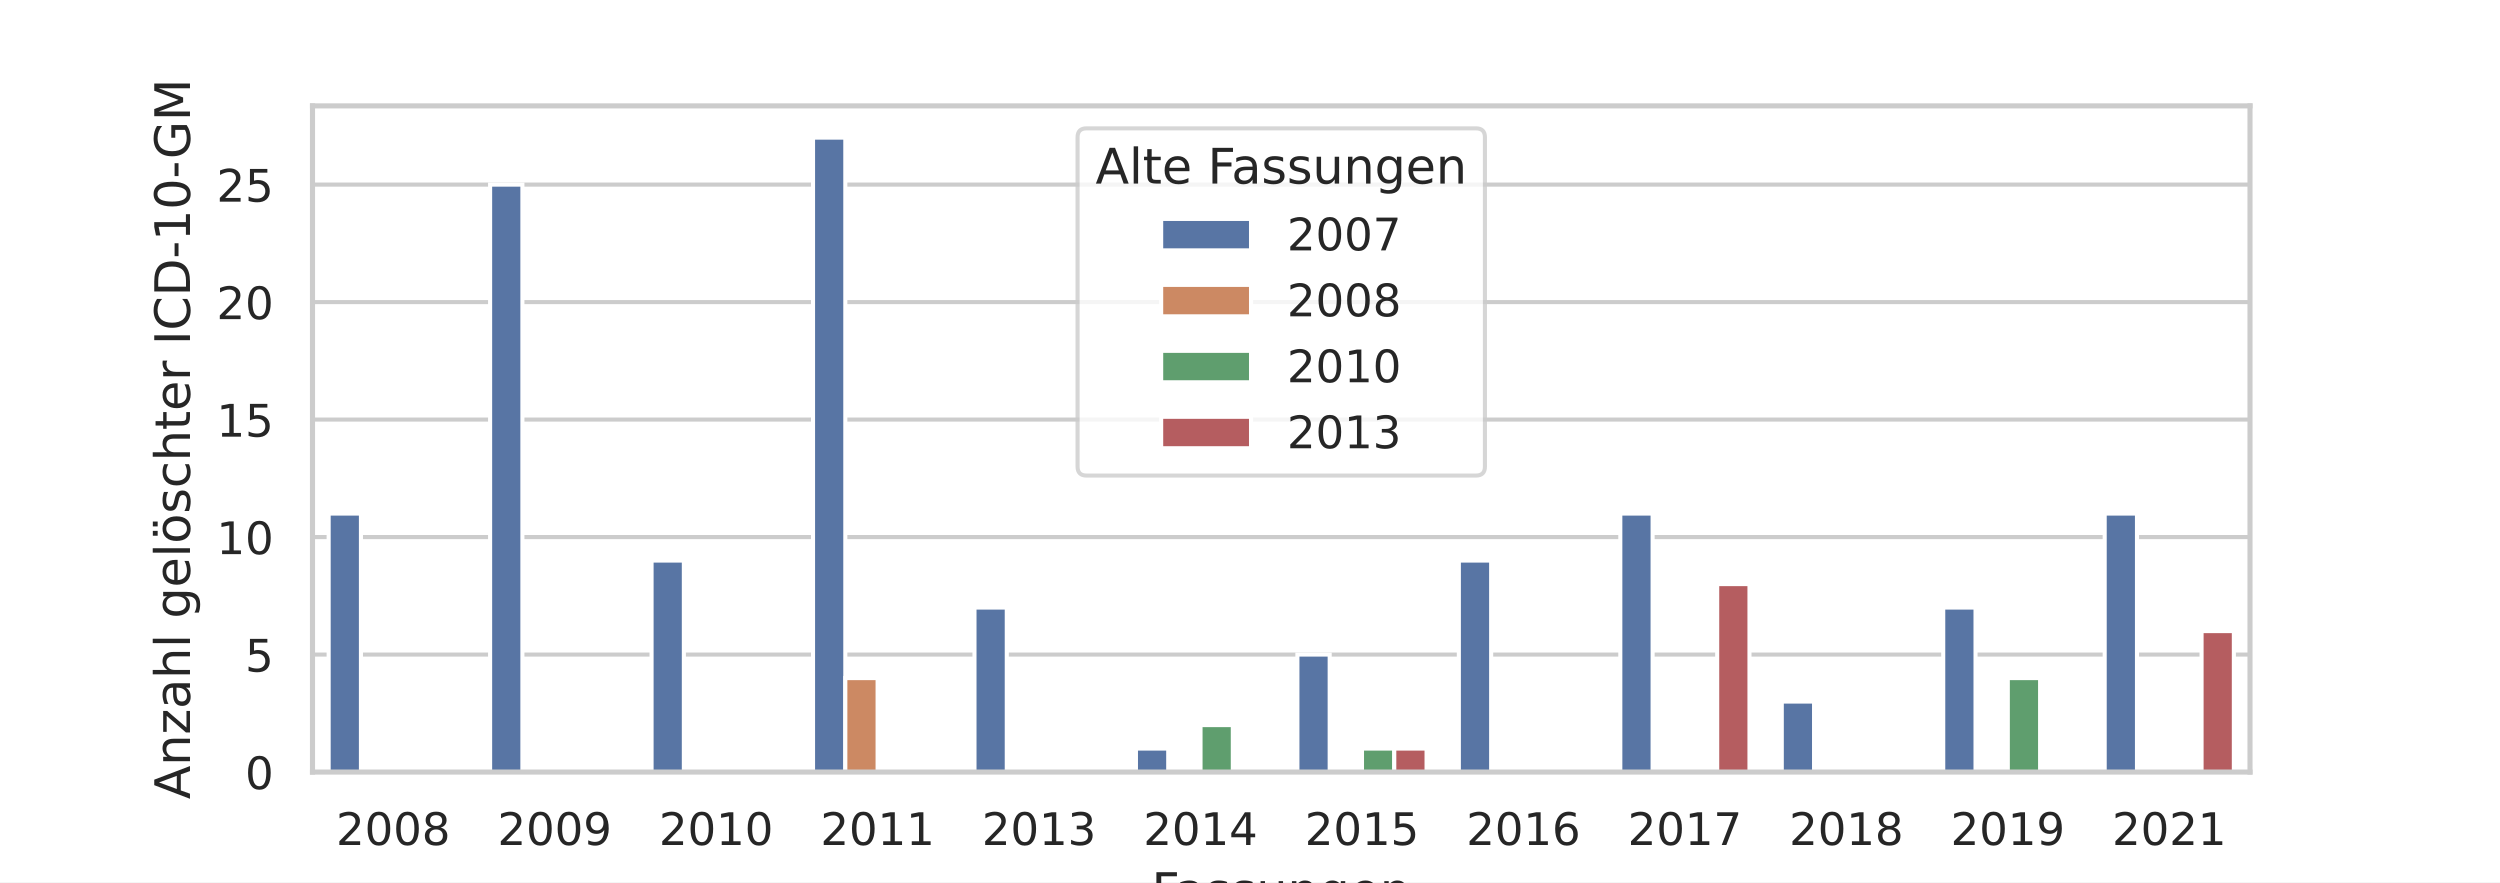
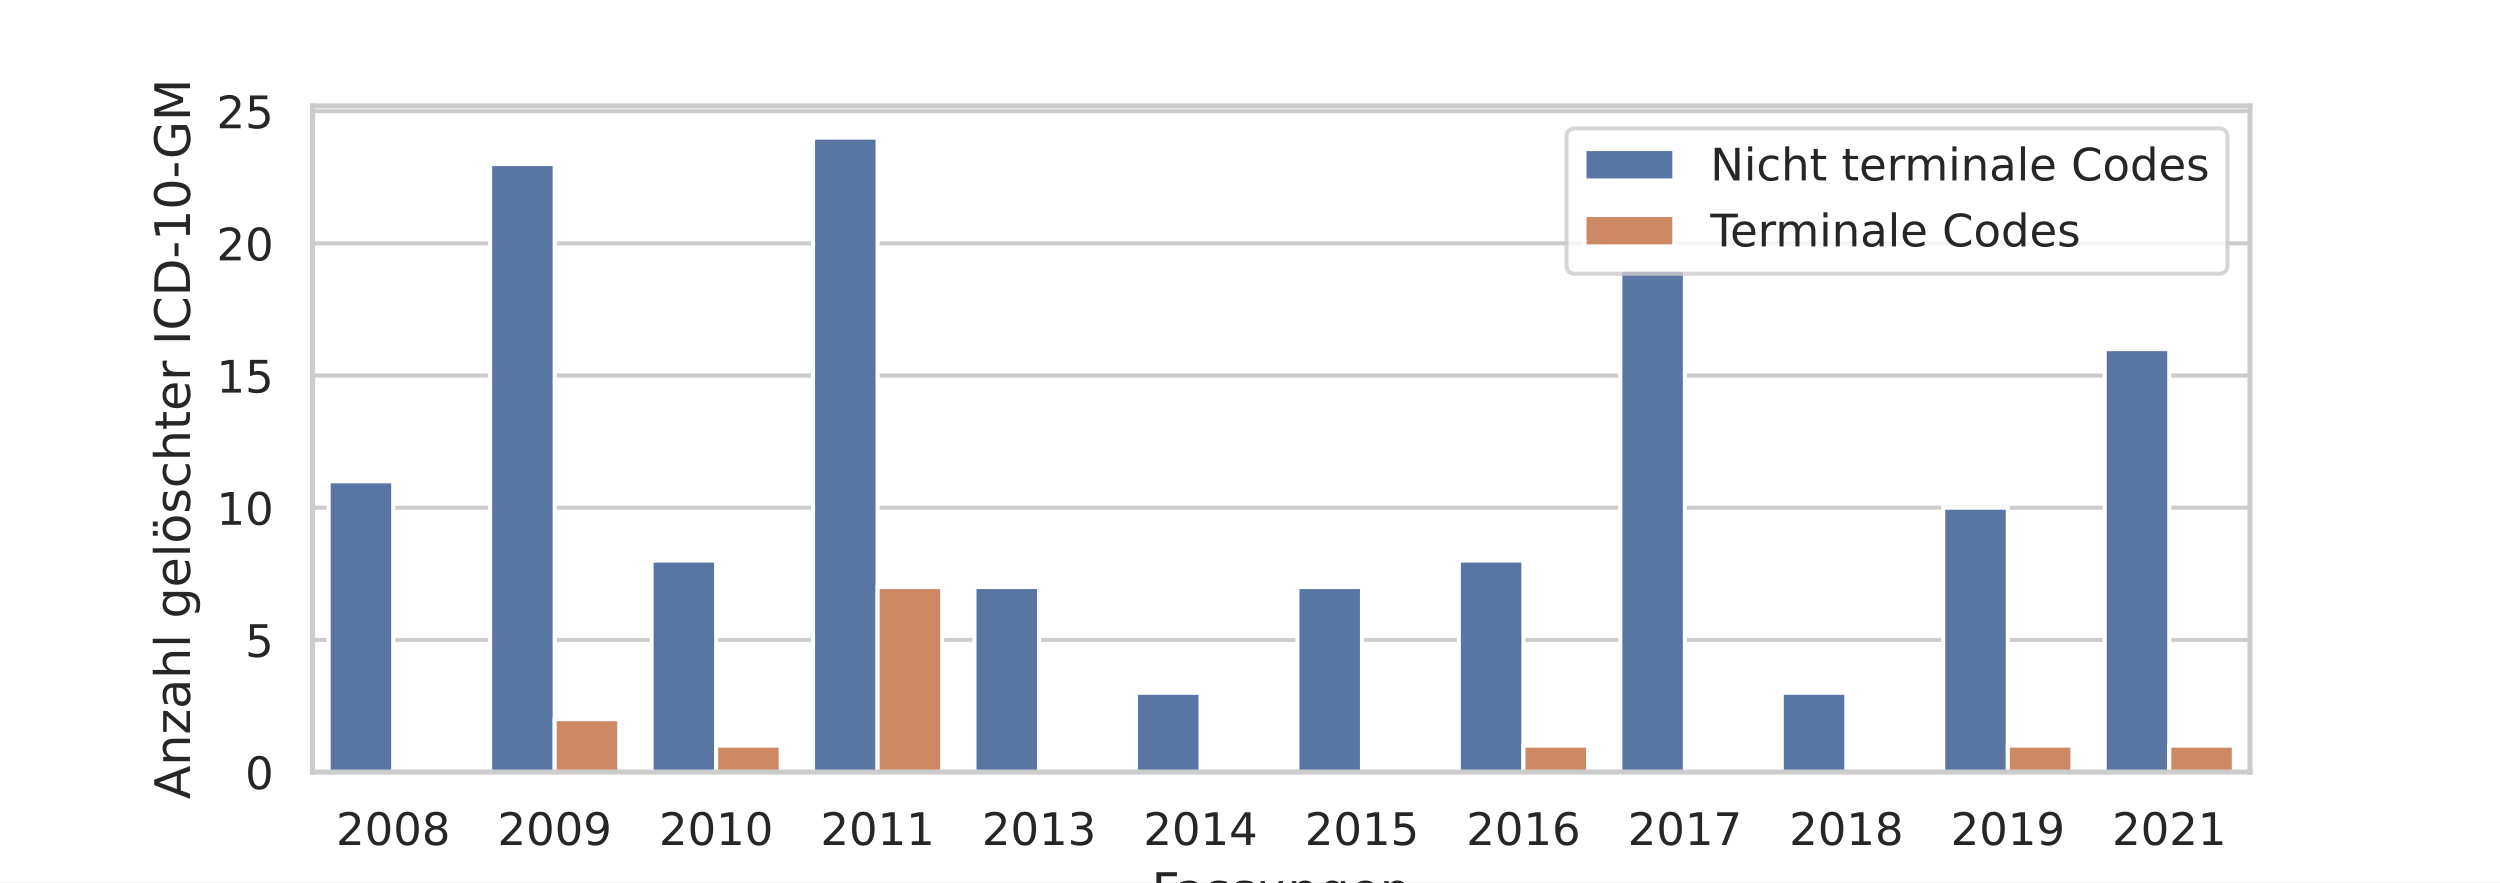
<svg xmlns="http://www.w3.org/2000/svg" xmlns:xlink="http://www.w3.org/1999/xlink" height="216pt" version="1.1" viewBox="0 0 612 216" width="612pt">
  <defs>
    <style type="text/css">*{stroke-linecap:butt;stroke-linejoin:round;}</style>
  </defs>
  <g id="figure_1">
    <g id="patch_1">
      <path d="M 0 216  L 612 216  L 612 0  L 0 0  z " style="fill:#ffffff;" />
    </g>
    <g id="axes_1">
      <g id="patch_2">
        <path d="M 76.5 189  L 550.8 189  L 550.8 25.92  L 76.5 25.92  z " style="fill:#ffffff;" />
      </g>
      <g id="matplotlib.axis_1">
        <g id="xtick_1">
          <g id="text_1">
            <g style="fill:#262626;" transform="translate(82.265 206.8583)scale(0.11 -0.11)">
              <defs>
                <path d="M 1228 531  L 3431 531  L 3431 0  L 469 0  L 469 531  Q 828 903 1448 1529  Q 2069 2156 2228 2338  Q 2531 2678 2651 2914  Q 2772 3150 2772 3378  Q 2772 3750 2511 3984  Q 2250 4219 1831 4219  Q 1534 4219 1204 4116  Q 875 4013 500 3803  L 500 4441  Q 881 4594 1212 4672  Q 1544 4750 1819 4750  Q 2544 4750 2975 4387  Q 3406 4025 3406 3419  Q 3406 3131 3298 2873  Q 3191 2616 2906 2266  Q 2828 2175 2409 1742  Q 1991 1309 1228 531  z " id="DejaVuSans-32" transform="scale(0.015625)" />
                <path d="M 2034 4250  Q 1547 4250 1301 3770  Q 1056 3291 1056 2328  Q 1056 1369 1301 889  Q 1547 409 2034 409  Q 2525 409 2770 889  Q 3016 1369 3016 2328  Q 3016 3291 2770 3770  Q 2525 4250 2034 4250  z M 2034 4750  Q 2819 4750 3233 4129  Q 3647 3509 3647 2328  Q 3647 1150 3233 529  Q 2819 -91 2034 -91  Q 1250 -91 836 529  Q 422 1150 422 2328  Q 422 3509 836 4129  Q 1250 4750 2034 4750  z " id="DejaVuSans-30" transform="scale(0.015625)" />
                <path d="M 2034 2216  Q 1584 2216 1326 1975  Q 1069 1734 1069 1313  Q 1069 891 1326 650  Q 1584 409 2034 409  Q 2484 409 2743 651  Q 3003 894 3003 1313  Q 3003 1734 2745 1975  Q 2488 2216 2034 2216  z M 1403 2484  Q 997 2584 770 2862  Q 544 3141 544 3541  Q 544 4100 942 4425  Q 1341 4750 2034 4750  Q 2731 4750 3128 4425  Q 3525 4100 3525 3541  Q 3525 3141 3298 2862  Q 3072 2584 2669 2484  Q 3125 2378 3379 2068  Q 3634 1759 3634 1313  Q 3634 634 3220 271  Q 2806 -91 2034 -91  Q 1263 -91 848 271  Q 434 634 434 1313  Q 434 1759 690 2068  Q 947 2378 1403 2484  z M 1172 3481  Q 1172 3119 1398 2916  Q 1625 2713 2034 2713  Q 2441 2713 2670 2916  Q 2900 3119 2900 3481  Q 2900 3844 2670 4047  Q 2441 4250 2034 4250  Q 1625 4250 1398 4047  Q 1172 3844 1172 3481  z " id="DejaVuSans-38" transform="scale(0.015625)" />
              </defs>
              <use xlink:href="#DejaVuSans-32" />
              <use x="63.623" xlink:href="#DejaVuSans-30" />
              <use x="127.246" xlink:href="#DejaVuSans-30" />
              <use x="190.869" xlink:href="#DejaVuSans-38" />
            </g>
          </g>
        </g>
        <g id="xtick_2">
          <g id="text_2">
            <g style="fill:#262626;" transform="translate(121.79 206.8583)scale(0.11 -0.11)">
              <defs>
                <path d="M 703 97  L 703 672  Q 941 559 1184 500  Q 1428 441 1663 441  Q 2288 441 2617 861  Q 2947 1281 2994 2138  Q 2813 1869 2534 1725  Q 2256 1581 1919 1581  Q 1219 1581 811 2004  Q 403 2428 403 3163  Q 403 3881 828 4315  Q 1253 4750 1959 4750  Q 2769 4750 3195 4129  Q 3622 3509 3622 2328  Q 3622 1225 3098 567  Q 2575 -91 1691 -91  Q 1453 -91 1209 -44  Q 966 3 703 97  z M 1959 2075  Q 2384 2075 2632 2365  Q 2881 2656 2881 3163  Q 2881 3666 2632 3958  Q 2384 4250 1959 4250  Q 1534 4250 1286 3958  Q 1038 3666 1038 3163  Q 1038 2656 1286 2365  Q 1534 2075 1959 2075  z " id="DejaVuSans-39" transform="scale(0.015625)" />
              </defs>
              <use xlink:href="#DejaVuSans-32" />
              <use x="63.623" xlink:href="#DejaVuSans-30" />
              <use x="127.246" xlink:href="#DejaVuSans-30" />
              <use x="190.869" xlink:href="#DejaVuSans-39" />
            </g>
          </g>
        </g>
        <g id="xtick_3">
          <g id="text_3">
            <g style="fill:#262626;" transform="translate(161.315 206.8583)scale(0.11 -0.11)">
              <defs>
                <path d="M 794 531  L 1825 531  L 1825 4091  L 703 3866  L 703 4441  L 1819 4666  L 2450 4666  L 2450 531  L 3481 531  L 3481 0  L 794 0  L 794 531  z " id="DejaVuSans-31" transform="scale(0.015625)" />
              </defs>
              <use xlink:href="#DejaVuSans-32" />
              <use x="63.623" xlink:href="#DejaVuSans-30" />
              <use x="127.246" xlink:href="#DejaVuSans-31" />
              <use x="190.869" xlink:href="#DejaVuSans-30" />
            </g>
          </g>
        </g>
        <g id="xtick_4">
          <g id="text_4">
            <g style="fill:#262626;" transform="translate(200.84 206.8583)scale(0.11 -0.11)">
              <use xlink:href="#DejaVuSans-32" />
              <use x="63.623" xlink:href="#DejaVuSans-30" />
              <use x="127.246" xlink:href="#DejaVuSans-31" />
              <use x="190.869" xlink:href="#DejaVuSans-31" />
            </g>
          </g>
        </g>
        <g id="xtick_5">
          <g id="text_5">
            <g style="fill:#262626;" transform="translate(240.365 206.8583)scale(0.11 -0.11)">
              <defs>
                <path d="M 2597 2516  Q 3050 2419 3304 2112  Q 3559 1806 3559 1356  Q 3559 666 3084 287  Q 2609 -91 1734 -91  Q 1441 -91 1130 -33  Q 819 25 488 141  L 488 750  Q 750 597 1062 519  Q 1375 441 1716 441  Q 2309 441 2620 675  Q 2931 909 2931 1356  Q 2931 1769 2642 2001  Q 2353 2234 1838 2234  L 1294 2234  L 1294 2753  L 1863 2753  Q 2328 2753 2575 2939  Q 2822 3125 2822 3475  Q 2822 3834 2567 4026  Q 2313 4219 1838 4219  Q 1578 4219 1281 4162  Q 984 4106 628 3988  L 628 4550  Q 988 4650 1302 4700  Q 1616 4750 1894 4750  Q 2613 4750 3031 4423  Q 3450 4097 3450 3541  Q 3450 3153 3228 2886  Q 3006 2619 2597 2516  z " id="DejaVuSans-33" transform="scale(0.015625)" />
              </defs>
              <use xlink:href="#DejaVuSans-32" />
              <use x="63.623" xlink:href="#DejaVuSans-30" />
              <use x="127.246" xlink:href="#DejaVuSans-31" />
              <use x="190.869" xlink:href="#DejaVuSans-33" />
            </g>
          </g>
        </g>
        <g id="xtick_6">
          <g id="text_6">
            <g style="fill:#262626;" transform="translate(279.89 206.8583)scale(0.11 -0.11)">
              <defs>
                <path d="M 2419 4116  L 825 1625  L 2419 1625  L 2419 4116  z M 2253 4666  L 3047 4666  L 3047 1625  L 3713 1625  L 3713 1100  L 3047 1100  L 3047 0  L 2419 0  L 2419 1100  L 313 1100  L 313 1709  L 2253 4666  z " id="DejaVuSans-34" transform="scale(0.015625)" />
              </defs>
              <use xlink:href="#DejaVuSans-32" />
              <use x="63.623" xlink:href="#DejaVuSans-30" />
              <use x="127.246" xlink:href="#DejaVuSans-31" />
              <use x="190.869" xlink:href="#DejaVuSans-34" />
            </g>
          </g>
        </g>
        <g id="xtick_7">
          <g id="text_7">
            <g style="fill:#262626;" transform="translate(319.415 206.8583)scale(0.11 -0.11)">
              <defs>
                <path d="M 691 4666  L 3169 4666  L 3169 4134  L 1269 4134  L 1269 2991  Q 1406 3038 1543 3061  Q 1681 3084 1819 3084  Q 2600 3084 3056 2656  Q 3513 2228 3513 1497  Q 3513 744 3044 326  Q 2575 -91 1722 -91  Q 1428 -91 1123 -41  Q 819 9 494 109  L 494 744  Q 775 591 1075 516  Q 1375 441 1709 441  Q 2250 441 2565 725  Q 2881 1009 2881 1497  Q 2881 1984 2565 2268  Q 2250 2553 1709 2553  Q 1456 2553 1204 2497  Q 953 2441 691 2322  L 691 4666  z " id="DejaVuSans-35" transform="scale(0.015625)" />
              </defs>
              <use xlink:href="#DejaVuSans-32" />
              <use x="63.623" xlink:href="#DejaVuSans-30" />
              <use x="127.246" xlink:href="#DejaVuSans-31" />
              <use x="190.869" xlink:href="#DejaVuSans-35" />
            </g>
          </g>
        </g>
        <g id="xtick_8">
          <g id="text_8">
            <g style="fill:#262626;" transform="translate(358.94 206.8583)scale(0.11 -0.11)">
              <defs>
                <path d="M 2113 2584  Q 1688 2584 1439 2293  Q 1191 2003 1191 1497  Q 1191 994 1439 701  Q 1688 409 2113 409  Q 2538 409 2786 701  Q 3034 994 3034 1497  Q 3034 2003 2786 2293  Q 2538 2584 2113 2584  z M 3366 4563  L 3366 3988  Q 3128 4100 2886 4159  Q 2644 4219 2406 4219  Q 1781 4219 1451 3797  Q 1122 3375 1075 2522  Q 1259 2794 1537 2939  Q 1816 3084 2150 3084  Q 2853 3084 3261 2657  Q 3669 2231 3669 1497  Q 3669 778 3244 343  Q 2819 -91 2113 -91  Q 1303 -91 875 529  Q 447 1150 447 2328  Q 447 3434 972 4092  Q 1497 4750 2381 4750  Q 2619 4750 2861 4703  Q 3103 4656 3366 4563  z " id="DejaVuSans-36" transform="scale(0.015625)" />
              </defs>
              <use xlink:href="#DejaVuSans-32" />
              <use x="63.623" xlink:href="#DejaVuSans-30" />
              <use x="127.246" xlink:href="#DejaVuSans-31" />
              <use x="190.869" xlink:href="#DejaVuSans-36" />
            </g>
          </g>
        </g>
        <g id="xtick_9">
          <g id="text_9">
            <g style="fill:#262626;" transform="translate(398.465 206.8583)scale(0.11 -0.11)">
              <defs>
                <path d="M 525 4666  L 3525 4666  L 3525 4397  L 1831 0  L 1172 0  L 2766 4134  L 525 4134  L 525 4666  z " id="DejaVuSans-37" transform="scale(0.015625)" />
              </defs>
              <use xlink:href="#DejaVuSans-32" />
              <use x="63.623" xlink:href="#DejaVuSans-30" />
              <use x="127.246" xlink:href="#DejaVuSans-31" />
              <use x="190.869" xlink:href="#DejaVuSans-37" />
            </g>
          </g>
        </g>
        <g id="xtick_10">
          <g id="text_10">
            <g style="fill:#262626;" transform="translate(437.99 206.8583)scale(0.11 -0.11)">
              <use xlink:href="#DejaVuSans-32" />
              <use x="63.623" xlink:href="#DejaVuSans-30" />
              <use x="127.246" xlink:href="#DejaVuSans-31" />
              <use x="190.869" xlink:href="#DejaVuSans-38" />
            </g>
          </g>
        </g>
        <g id="xtick_11">
          <g id="text_11">
            <g style="fill:#262626;" transform="translate(477.515 206.8583)scale(0.11 -0.11)">
              <use xlink:href="#DejaVuSans-32" />
              <use x="63.623" xlink:href="#DejaVuSans-30" />
              <use x="127.246" xlink:href="#DejaVuSans-31" />
              <use x="190.869" xlink:href="#DejaVuSans-39" />
            </g>
          </g>
        </g>
        <g id="xtick_12">
          <g id="text_12">
            <g style="fill:#262626;" transform="translate(517.04 206.8583)scale(0.11 -0.11)">
              <use xlink:href="#DejaVuSans-32" />
              <use x="63.623" xlink:href="#DejaVuSans-30" />
              <use x="127.246" xlink:href="#DejaVuSans-32" />
              <use x="190.869" xlink:href="#DejaVuSans-31" />
            </g>
          </g>
        </g>
        <g id="text_13">
          <g style="fill:#262626;" transform="translate(281.91 222.2641)scale(0.12 -0.12)">
            <defs>
              <path d="M 628 4666  L 3309 4666  L 3309 4134  L 1259 4134  L 1259 2759  L 3109 2759  L 3109 2228  L 1259 2228  L 1259 0  L 628 0  L 628 4666  z " id="DejaVuSans-46" transform="scale(0.015625)" />
              <path d="M 2194 1759  Q 1497 1759 1228 1600  Q 959 1441 959 1056  Q 959 750 1161 570  Q 1363 391 1709 391  Q 2188 391 2477 730  Q 2766 1069 2766 1631  L 2766 1759  L 2194 1759  z M 3341 1997  L 3341 0  L 2766 0  L 2766 531  Q 2569 213 2275 61  Q 1981 -91 1556 -91  Q 1019 -91 701 211  Q 384 513 384 1019  Q 384 1609 779 1909  Q 1175 2209 1959 2209  L 2766 2209  L 2766 2266  Q 2766 2663 2505 2880  Q 2244 3097 1772 3097  Q 1472 3097 1187 3025  Q 903 2953 641 2809  L 641 3341  Q 956 3463 1253 3523  Q 1550 3584 1831 3584  Q 2591 3584 2966 3190  Q 3341 2797 3341 1997  z " id="DejaVuSans-61" transform="scale(0.015625)" />
              <path d="M 2834 3397  L 2834 2853  Q 2591 2978 2328 3040  Q 2066 3103 1784 3103  Q 1356 3103 1142 2972  Q 928 2841 928 2578  Q 928 2378 1081 2264  Q 1234 2150 1697 2047  L 1894 2003  Q 2506 1872 2764 1633  Q 3022 1394 3022 966  Q 3022 478 2636 193  Q 2250 -91 1575 -91  Q 1294 -91 989 -36  Q 684 19 347 128  L 347 722  Q 666 556 975 473  Q 1284 391 1588 391  Q 1994 391 2212 530  Q 2431 669 2431 922  Q 2431 1156 2273 1281  Q 2116 1406 1581 1522  L 1381 1569  Q 847 1681 609 1914  Q 372 2147 372 2553  Q 372 3047 722 3315  Q 1072 3584 1716 3584  Q 2034 3584 2315 3537  Q 2597 3491 2834 3397  z " id="DejaVuSans-73" transform="scale(0.015625)" />
              <path d="M 544 1381  L 544 3500  L 1119 3500  L 1119 1403  Q 1119 906 1312 657  Q 1506 409 1894 409  Q 2359 409 2629 706  Q 2900 1003 2900 1516  L 2900 3500  L 3475 3500  L 3475 0  L 2900 0  L 2900 538  Q 2691 219 2414 64  Q 2138 -91 1772 -91  Q 1169 -91 856 284  Q 544 659 544 1381  z M 1991 3584  L 1991 3584  z " id="DejaVuSans-75" transform="scale(0.015625)" />
              <path d="M 3513 2113  L 3513 0  L 2938 0  L 2938 2094  Q 2938 2591 2744 2837  Q 2550 3084 2163 3084  Q 1697 3084 1428 2787  Q 1159 2491 1159 1978  L 1159 0  L 581 0  L 581 3500  L 1159 3500  L 1159 2956  Q 1366 3272 1645 3428  Q 1925 3584 2291 3584  Q 2894 3584 3203 3211  Q 3513 2838 3513 2113  z " id="DejaVuSans-6e" transform="scale(0.015625)" />
              <path d="M 2906 1791  Q 2906 2416 2648 2759  Q 2391 3103 1925 3103  Q 1463 3103 1205 2759  Q 947 2416 947 1791  Q 947 1169 1205 825  Q 1463 481 1925 481  Q 2391 481 2648 825  Q 2906 1169 2906 1791  z M 3481 434  Q 3481 -459 3084 -895  Q 2688 -1331 1869 -1331  Q 1566 -1331 1297 -1286  Q 1028 -1241 775 -1147  L 775 -588  Q 1028 -725 1275 -790  Q 1522 -856 1778 -856  Q 2344 -856 2625 -561  Q 2906 -266 2906 331  L 2906 616  Q 2728 306 2450 153  Q 2172 0 1784 0  Q 1141 0 747 490  Q 353 981 353 1791  Q 353 2603 747 3093  Q 1141 3584 1784 3584  Q 2172 3584 2450 3431  Q 2728 3278 2906 2969  L 2906 3500  L 3481 3500  L 3481 434  z " id="DejaVuSans-67" transform="scale(0.015625)" />
              <path d="M 3597 1894  L 3597 1613  L 953 1613  Q 991 1019 1311 708  Q 1631 397 2203 397  Q 2534 397 2845 478  Q 3156 559 3463 722  L 3463 178  Q 3153 47 2828 -22  Q 2503 -91 2169 -91  Q 1331 -91 842 396  Q 353 884 353 1716  Q 353 2575 817 3079  Q 1281 3584 2069 3584  Q 2775 3584 3186 3129  Q 3597 2675 3597 1894  z M 3022 2063  Q 3016 2534 2758 2815  Q 2500 3097 2075 3097  Q 1594 3097 1305 2825  Q 1016 2553 972 2059  L 3022 2063  z " id="DejaVuSans-65" transform="scale(0.015625)" />
            </defs>
            <use xlink:href="#DejaVuSans-46" />
            <use x="48.395" xlink:href="#DejaVuSans-61" />
            <use x="109.674" xlink:href="#DejaVuSans-73" />
            <use x="161.773" xlink:href="#DejaVuSans-73" />
            <use x="213.873" xlink:href="#DejaVuSans-75" />
            <use x="277.252" xlink:href="#DejaVuSans-6e" />
            <use x="340.631" xlink:href="#DejaVuSans-67" />
            <use x="404.107" xlink:href="#DejaVuSans-65" />
            <use x="465.631" xlink:href="#DejaVuSans-6e" />
          </g>
        </g>
      </g>
      <g id="matplotlib.axis_2">
        <g id="ytick_1">
          <g id="line2d_1">
-             <path clip-path="url(#p708ac4c16b)" d="M 76.5 189  L 550.8 189  " style="fill:none;stroke:#cccccc;stroke-linecap:round;" />
+             <path clip-path="url(#p82c6109dc9)" d="M 76.5 189  L 550.8 189  " style="fill:none;stroke:#cccccc;stroke-linecap:round;" />
          </g>
          <g id="text_14">
            <g style="fill:#262626;" transform="translate(60.00125 193.1791)scale(0.11 -0.11)">
              <use xlink:href="#DejaVuSans-30" />
            </g>
          </g>
        </g>
        <g id="ytick_2">
          <g id="line2d_2">
-             <path clip-path="url(#p708ac4c16b)" d="M 76.5 160.238  L 550.8 160.238  " style="fill:none;stroke:#cccccc;stroke-linecap:round;" />
+             <path clip-path="url(#p82c6109dc9)" d="M 76.5 156.643  L 550.8 156.643  " style="fill:none;stroke:#cccccc;stroke-linecap:round;" />
          </g>
          <g id="text_15">
-             <g style="fill:#262626;" transform="translate(60.00125 164.4172)scale(0.11 -0.11)">
+             <g style="fill:#262626;" transform="translate(60.00125 160.822)scale(0.11 -0.11)">
              <use xlink:href="#DejaVuSans-35" />
            </g>
          </g>
        </g>
        <g id="ytick_3">
          <g id="line2d_3">
-             <path clip-path="url(#p708ac4c16b)" d="M 76.5 131.476  L 550.8 131.476  " style="fill:none;stroke:#cccccc;stroke-linecap:round;" />
+             <path clip-path="url(#p82c6109dc9)" d="M 76.5 124.286  L 550.8 124.286  " style="fill:none;stroke:#cccccc;stroke-linecap:round;" />
          </g>
          <g id="text_16">
-             <g style="fill:#262626;" transform="translate(53.0025 135.6553)scale(0.11 -0.11)">
+             <g style="fill:#262626;" transform="translate(53.0025 128.4649)scale(0.11 -0.11)">
              <use xlink:href="#DejaVuSans-31" />
              <use x="63.623" xlink:href="#DejaVuSans-30" />
            </g>
          </g>
        </g>
        <g id="ytick_4">
          <g id="line2d_4">
-             <path clip-path="url(#p708ac4c16b)" d="M 76.5 102.714  L 550.8 102.714  " style="fill:none;stroke:#cccccc;stroke-linecap:round;" />
+             <path clip-path="url(#p82c6109dc9)" d="M 76.5 91.929  L 550.8 91.929  " style="fill:none;stroke:#cccccc;stroke-linecap:round;" />
          </g>
          <g id="text_17">
-             <g style="fill:#262626;" transform="translate(53.0025 106.8934)scale(0.11 -0.11)">
+             <g style="fill:#262626;" transform="translate(53.0025 96.10771)scale(0.11 -0.11)">
              <use xlink:href="#DejaVuSans-31" />
              <use x="63.623" xlink:href="#DejaVuSans-35" />
            </g>
          </g>
        </g>
        <g id="ytick_5">
          <g id="line2d_5">
-             <path clip-path="url(#p708ac4c16b)" d="M 76.5 73.952  L 550.8 73.952  " style="fill:none;stroke:#cccccc;stroke-linecap:round;" />
+             <path clip-path="url(#p82c6109dc9)" d="M 76.5 59.571  L 550.8 59.571  " style="fill:none;stroke:#cccccc;stroke-linecap:round;" />
          </g>
          <g id="text_18">
-             <g style="fill:#262626;" transform="translate(53.0025 78.13152)scale(0.11 -0.11)">
+             <g style="fill:#262626;" transform="translate(53.0025 63.75057)scale(0.11 -0.11)">
              <use xlink:href="#DejaVuSans-32" />
              <use x="63.623" xlink:href="#DejaVuSans-30" />
            </g>
          </g>
        </g>
        <g id="ytick_6">
          <g id="line2d_6">
-             <path clip-path="url(#p708ac4c16b)" d="M 76.5 45.19  L 550.8 45.19  " style="fill:none;stroke:#cccccc;stroke-linecap:round;" />
+             <path clip-path="url(#p82c6109dc9)" d="M 76.5 27.214  L 550.8 27.214  " style="fill:none;stroke:#cccccc;stroke-linecap:round;" />
          </g>
          <g id="text_19">
-             <g style="fill:#262626;" transform="translate(53.0025 49.36962)scale(0.11 -0.11)">
+             <g style="fill:#262626;" transform="translate(53.0025 31.39343)scale(0.11 -0.11)">
              <use xlink:href="#DejaVuSans-32" />
              <use x="63.623" xlink:href="#DejaVuSans-35" />
            </g>
          </g>
        </g>
        <g id="text_20">
          <g style="fill:#262626;" transform="translate(46.50688 195.6403)rotate(-90)scale(0.12 -0.12)">
            <defs>
              <path d="M 2188 4044  L 1331 1722  L 3047 1722  L 2188 4044  z M 1831 4666  L 2547 4666  L 4325 0  L 3669 0  L 3244 1197  L 1141 1197  L 716 0  L 50 0  L 1831 4666  z " id="DejaVuSans-41" transform="scale(0.015625)" />
              <path d="M 353 3500  L 3084 3500  L 3084 2975  L 922 459  L 3084 459  L 3084 0  L 275 0  L 275 525  L 2438 3041  L 353 3041  L 353 3500  z " id="DejaVuSans-7a" transform="scale(0.015625)" />
              <path d="M 3513 2113  L 3513 0  L 2938 0  L 2938 2094  Q 2938 2591 2744 2837  Q 2550 3084 2163 3084  Q 1697 3084 1428 2787  Q 1159 2491 1159 1978  L 1159 0  L 581 0  L 581 4863  L 1159 4863  L 1159 2956  Q 1366 3272 1645 3428  Q 1925 3584 2291 3584  Q 2894 3584 3203 3211  Q 3513 2838 3513 2113  z " id="DejaVuSans-68" transform="scale(0.015625)" />
              <path d="M 603 4863  L 1178 4863  L 1178 0  L 603 0  L 603 4863  z " id="DejaVuSans-6c" transform="scale(0.015625)" />
              <path id="DejaVuSans-20" transform="scale(0.015625)" />
              <path d="M 1959 3097  Q 1497 3097 1228 2736  Q 959 2375 959 1747  Q 959 1119 1226 758  Q 1494 397 1959 397  Q 2419 397 2687 759  Q 2956 1122 2956 1747  Q 2956 2369 2687 2733  Q 2419 3097 1959 3097  z M 1959 3584  Q 2709 3584 3137 3096  Q 3566 2609 3566 1747  Q 3566 888 3137 398  Q 2709 -91 1959 -91  Q 1206 -91 779 398  Q 353 888 353 1747  Q 353 2609 779 3096  Q 1206 3584 1959 3584  z M 2254 4850  L 2888 4850  L 2888 4219  L 2254 4219  L 2254 4850  z M 1032 4850  L 1666 4850  L 1666 4219  L 1032 4219  L 1032 4850  z " id="DejaVuSans-f6" transform="scale(0.015625)" />
              <path d="M 3122 3366  L 3122 2828  Q 2878 2963 2633 3030  Q 2388 3097 2138 3097  Q 1578 3097 1268 2742  Q 959 2388 959 1747  Q 959 1106 1268 751  Q 1578 397 2138 397  Q 2388 397 2633 464  Q 2878 531 3122 666  L 3122 134  Q 2881 22 2623 -34  Q 2366 -91 2075 -91  Q 1284 -91 818 406  Q 353 903 353 1747  Q 353 2603 823 3093  Q 1294 3584 2113 3584  Q 2378 3584 2631 3529  Q 2884 3475 3122 3366  z " id="DejaVuSans-63" transform="scale(0.015625)" />
              <path d="M 1172 4494  L 1172 3500  L 2356 3500  L 2356 3053  L 1172 3053  L 1172 1153  Q 1172 725 1289 603  Q 1406 481 1766 481  L 2356 481  L 2356 0  L 1766 0  Q 1100 0 847 248  Q 594 497 594 1153  L 594 3053  L 172 3053  L 172 3500  L 594 3500  L 594 4494  L 1172 4494  z " id="DejaVuSans-74" transform="scale(0.015625)" />
              <path d="M 2631 2963  Q 2534 3019 2420 3045  Q 2306 3072 2169 3072  Q 1681 3072 1420 2755  Q 1159 2438 1159 1844  L 1159 0  L 581 0  L 581 3500  L 1159 3500  L 1159 2956  Q 1341 3275 1631 3429  Q 1922 3584 2338 3584  Q 2397 3584 2469 3576  Q 2541 3569 2628 3553  L 2631 2963  z " id="DejaVuSans-72" transform="scale(0.015625)" />
              <path d="M 628 4666  L 1259 4666  L 1259 0  L 628 0  L 628 4666  z " id="DejaVuSans-49" transform="scale(0.015625)" />
              <path d="M 4122 4306  L 4122 3641  Q 3803 3938 3442 4084  Q 3081 4231 2675 4231  Q 1875 4231 1450 3742  Q 1025 3253 1025 2328  Q 1025 1406 1450 917  Q 1875 428 2675 428  Q 3081 428 3442 575  Q 3803 722 4122 1019  L 4122 359  Q 3791 134 3420 21  Q 3050 -91 2638 -91  Q 1578 -91 968 557  Q 359 1206 359 2328  Q 359 3453 968 4101  Q 1578 4750 2638 4750  Q 3056 4750 3426 4639  Q 3797 4528 4122 4306  z " id="DejaVuSans-43" transform="scale(0.015625)" />
              <path d="M 1259 4147  L 1259 519  L 2022 519  Q 2988 519 3436 956  Q 3884 1394 3884 2338  Q 3884 3275 3436 3711  Q 2988 4147 2022 4147  L 1259 4147  z M 628 4666  L 1925 4666  Q 3281 4666 3915 4102  Q 4550 3538 4550 2338  Q 4550 1131 3912 565  Q 3275 0 1925 0  L 628 0  L 628 4666  z " id="DejaVuSans-44" transform="scale(0.015625)" />
              <path d="M 313 2009  L 1997 2009  L 1997 1497  L 313 1497  L 313 2009  z " id="DejaVuSans-2d" transform="scale(0.015625)" />
              <path d="M 3809 666  L 3809 1919  L 2778 1919  L 2778 2438  L 4434 2438  L 4434 434  Q 4069 175 3628 42  Q 3188 -91 2688 -91  Q 1594 -91 976 548  Q 359 1188 359 2328  Q 359 3472 976 4111  Q 1594 4750 2688 4750  Q 3144 4750 3555 4637  Q 3966 4525 4313 4306  L 4313 3634  Q 3963 3931 3569 4081  Q 3175 4231 2741 4231  Q 1884 4231 1454 3753  Q 1025 3275 1025 2328  Q 1025 1384 1454 906  Q 1884 428 2741 428  Q 3075 428 3337 486  Q 3600 544 3809 666  z " id="DejaVuSans-47" transform="scale(0.015625)" />
              <path d="M 628 4666  L 1569 4666  L 2759 1491  L 3956 4666  L 4897 4666  L 4897 0  L 4281 0  L 4281 4097  L 3078 897  L 2444 897  L 1241 4097  L 1241 0  L 628 0  L 628 4666  z " id="DejaVuSans-4d" transform="scale(0.015625)" />
            </defs>
            <use xlink:href="#DejaVuSans-41" />
            <use x="68.408" xlink:href="#DejaVuSans-6e" />
            <use x="131.787" xlink:href="#DejaVuSans-7a" />
            <use x="184.277" xlink:href="#DejaVuSans-61" />
            <use x="245.557" xlink:href="#DejaVuSans-68" />
            <use x="308.936" xlink:href="#DejaVuSans-6c" />
            <use x="336.719" xlink:href="#DejaVuSans-20" />
            <use x="368.506" xlink:href="#DejaVuSans-67" />
            <use x="431.982" xlink:href="#DejaVuSans-65" />
            <use x="493.506" xlink:href="#DejaVuSans-6c" />
            <use x="521.289" xlink:href="#DejaVuSans-f6" />
            <use x="582.471" xlink:href="#DejaVuSans-73" />
            <use x="634.57" xlink:href="#DejaVuSans-63" />
            <use x="689.551" xlink:href="#DejaVuSans-68" />
            <use x="752.93" xlink:href="#DejaVuSans-74" />
            <use x="792.139" xlink:href="#DejaVuSans-65" />
            <use x="853.662" xlink:href="#DejaVuSans-72" />
            <use x="894.775" xlink:href="#DejaVuSans-20" />
            <use x="926.562" xlink:href="#DejaVuSans-49" />
            <use x="956.055" xlink:href="#DejaVuSans-43" />
            <use x="1025.879" xlink:href="#DejaVuSans-44" />
            <use x="1102.881" xlink:href="#DejaVuSans-2d" />
            <use x="1138.965" xlink:href="#DejaVuSans-31" />
            <use x="1202.588" xlink:href="#DejaVuSans-30" />
            <use x="1266.211" xlink:href="#DejaVuSans-2d" />
            <use x="1305.92" xlink:href="#DejaVuSans-47" />
            <use x="1383.41" xlink:href="#DejaVuSans-4d" />
          </g>
        </g>
      </g>
      <g id="patch_3">
-         <path clip-path="url(#p708ac4c16b)" d="M 80.453 189  L 88.358 189  L 88.358 125.724  L 80.453 125.724  z " style="fill:#5875a4;stroke:#ffffff;stroke-linejoin:miter;" />
+         <path clip-path="url(#p82c6109dc9)" d="M 80.453 189  L 96.263 189  L 96.263 117.814  L 80.453 117.814  z " style="fill:#5875a4;stroke:#ffffff;stroke-linejoin:miter;" />
      </g>
      <g id="patch_4">
-         <path clip-path="url(#p708ac4c16b)" d="M 119.978 189  L 127.882 189  L 127.882 45.19  L 119.978 45.19  z " style="fill:#5875a4;stroke:#ffffff;stroke-linejoin:miter;" />
+         <path clip-path="url(#p82c6109dc9)" d="M 119.978 189  L 135.787 189  L 135.787 40.157  L 119.978 40.157  z " style="fill:#5875a4;stroke:#ffffff;stroke-linejoin:miter;" />
      </g>
      <g id="patch_5">
-         <path clip-path="url(#p708ac4c16b)" d="M 159.502 189  L 167.407 189  L 167.407 137.229  L 159.502 137.229  z " style="fill:#5875a4;stroke:#ffffff;stroke-linejoin:miter;" />
+         <path clip-path="url(#p82c6109dc9)" d="M 159.502 189  L 175.312 189  L 175.312 137.229  L 159.502 137.229  z " style="fill:#5875a4;stroke:#ffffff;stroke-linejoin:miter;" />
      </g>
      <g id="patch_6">
-         <path clip-path="url(#p708ac4c16b)" d="M 199.028 189  L 206.933 189  L 206.933 33.686  L 199.028 33.686  z " style="fill:#5875a4;stroke:#ffffff;stroke-linejoin:miter;" />
+         <path clip-path="url(#p82c6109dc9)" d="M 199.028 189  L 214.838 189  L 214.838 33.686  L 199.028 33.686  z " style="fill:#5875a4;stroke:#ffffff;stroke-linejoin:miter;" />
      </g>
      <g id="patch_7">
-         <path clip-path="url(#p708ac4c16b)" d="M 238.553 189  L 246.458 189  L 246.458 148.733  L 238.553 148.733  z " style="fill:#5875a4;stroke:#ffffff;stroke-linejoin:miter;" />
+         <path clip-path="url(#p82c6109dc9)" d="M 238.553 189  L 254.363 189  L 254.363 143.7  L 238.553 143.7  z " style="fill:#5875a4;stroke:#ffffff;stroke-linejoin:miter;" />
      </g>
      <g id="patch_8">
-         <path clip-path="url(#p708ac4c16b)" d="M 278.077 189  L 285.983 189  L 285.983 183.248  L 278.077 183.248  z " style="fill:#5875a4;stroke:#ffffff;stroke-linejoin:miter;" />
+         <path clip-path="url(#p82c6109dc9)" d="M 278.077 189  L 293.887 189  L 293.887 169.586  L 278.077 169.586  z " style="fill:#5875a4;stroke:#ffffff;stroke-linejoin:miter;" />
      </g>
      <g id="patch_9">
-         <path clip-path="url(#p708ac4c16b)" d="M 317.603 189  L 325.507 189  L 325.507 160.238  L 317.603 160.238  z " style="fill:#5875a4;stroke:#ffffff;stroke-linejoin:miter;" />
+         <path clip-path="url(#p82c6109dc9)" d="M 317.603 189  L 333.413 189  L 333.413 143.7  L 317.603 143.7  z " style="fill:#5875a4;stroke:#ffffff;stroke-linejoin:miter;" />
      </g>
      <g id="patch_10">
-         <path clip-path="url(#p708ac4c16b)" d="M 357.127 189  L 365.033 189  L 365.033 137.229  L 357.127 137.229  z " style="fill:#5875a4;stroke:#ffffff;stroke-linejoin:miter;" />
+         <path clip-path="url(#p82c6109dc9)" d="M 357.127 189  L 372.938 189  L 372.938 137.229  L 357.127 137.229  z " style="fill:#5875a4;stroke:#ffffff;stroke-linejoin:miter;" />
      </g>
      <g id="patch_11">
-         <path clip-path="url(#p708ac4c16b)" d="M 396.652 189  L 404.558 189  L 404.558 125.724  L 396.652 125.724  z " style="fill:#5875a4;stroke:#ffffff;stroke-linejoin:miter;" />
+         <path clip-path="url(#p82c6109dc9)" d="M 396.652 189  L 412.462 189  L 412.462 66.043  L 396.652 66.043  z " style="fill:#5875a4;stroke:#ffffff;stroke-linejoin:miter;" />
      </g>
      <g id="patch_12">
-         <path clip-path="url(#p708ac4c16b)" d="M 436.178 189  L 444.082 189  L 444.082 171.743  L 436.178 171.743  z " style="fill:#5875a4;stroke:#ffffff;stroke-linejoin:miter;" />
+         <path clip-path="url(#p82c6109dc9)" d="M 436.178 189  L 451.988 189  L 451.988 169.586  L 436.178 169.586  z " style="fill:#5875a4;stroke:#ffffff;stroke-linejoin:miter;" />
      </g>
      <g id="patch_13">
-         <path clip-path="url(#p708ac4c16b)" d="M 475.702 189  L 483.608 189  L 483.608 148.733  L 475.702 148.733  z " style="fill:#5875a4;stroke:#ffffff;stroke-linejoin:miter;" />
+         <path clip-path="url(#p82c6109dc9)" d="M 475.702 189  L 491.512 189  L 491.512 124.286  L 475.702 124.286  z " style="fill:#5875a4;stroke:#ffffff;stroke-linejoin:miter;" />
      </g>
      <g id="patch_14">
-         <path clip-path="url(#p708ac4c16b)" d="M 515.227 189  L 523.133 189  L 523.133 125.724  L 515.227 125.724  z " style="fill:#5875a4;stroke:#ffffff;stroke-linejoin:miter;" />
+         <path clip-path="url(#p82c6109dc9)" d="M 515.227 189  L 531.038 189  L 531.038 85.457  L 515.227 85.457  z " style="fill:#5875a4;stroke:#ffffff;stroke-linejoin:miter;" />
      </g>
      <g id="patch_15">
-         <path clip-path="url(#p708ac4c16b)" d="M 0 0  z " style="fill:#cc8963;stroke:#ffffff;stroke-linejoin:miter;" />
+         <path clip-path="url(#p82c6109dc9)" d="M 0 0  z " style="fill:#cc8963;stroke:#ffffff;stroke-linejoin:miter;" />
      </g>
      <g id="patch_16">
-         <path clip-path="url(#p708ac4c16b)" d="M 0 0  z " style="fill:#cc8963;stroke:#ffffff;stroke-linejoin:miter;" />
+         <path clip-path="url(#p82c6109dc9)" d="M 135.787 189  L 151.597 189  L 151.597 176.057  L 135.787 176.057  z " style="fill:#cc8963;stroke:#ffffff;stroke-linejoin:miter;" />
      </g>
      <g id="patch_17">
-         <path clip-path="url(#p708ac4c16b)" d="M 0 0  z " style="fill:#cc8963;stroke:#ffffff;stroke-linejoin:miter;" />
+         <path clip-path="url(#p82c6109dc9)" d="M 175.312 189  L 191.123 189  L 191.123 182.529  L 175.312 182.529  z " style="fill:#cc8963;stroke:#ffffff;stroke-linejoin:miter;" />
      </g>
      <g id="patch_18">
-         <path clip-path="url(#p708ac4c16b)" d="M 206.933 189  L 214.838 189  L 214.838 165.99  L 206.933 165.99  z " style="fill:#cc8963;stroke:#ffffff;stroke-linejoin:miter;" />
+         <path clip-path="url(#p82c6109dc9)" d="M 214.838 189  L 230.648 189  L 230.648 143.7  L 214.838 143.7  z " style="fill:#cc8963;stroke:#ffffff;stroke-linejoin:miter;" />
      </g>
      <g id="patch_19">
-         <path clip-path="url(#p708ac4c16b)" d="M 0 0  z " style="fill:#cc8963;stroke:#ffffff;stroke-linejoin:miter;" />
+         <path clip-path="url(#p82c6109dc9)" d="M 0 0  z " style="fill:#cc8963;stroke:#ffffff;stroke-linejoin:miter;" />
      </g>
      <g id="patch_20">
-         <path clip-path="url(#p708ac4c16b)" d="M 0 0  z " style="fill:#cc8963;stroke:#ffffff;stroke-linejoin:miter;" />
+         <path clip-path="url(#p82c6109dc9)" d="M 0 0  z " style="fill:#cc8963;stroke:#ffffff;stroke-linejoin:miter;" />
      </g>
      <g id="patch_21">
-         <path clip-path="url(#p708ac4c16b)" d="M 0 0  z " style="fill:#cc8963;stroke:#ffffff;stroke-linejoin:miter;" />
+         <path clip-path="url(#p82c6109dc9)" d="M 0 0  z " style="fill:#cc8963;stroke:#ffffff;stroke-linejoin:miter;" />
      </g>
      <g id="patch_22">
-         <path clip-path="url(#p708ac4c16b)" d="M 0 0  z " style="fill:#cc8963;stroke:#ffffff;stroke-linejoin:miter;" />
+         <path clip-path="url(#p82c6109dc9)" d="M 372.938 189  L 388.748 189  L 388.748 182.529  L 372.938 182.529  z " style="fill:#cc8963;stroke:#ffffff;stroke-linejoin:miter;" />
      </g>
      <g id="patch_23">
-         <path clip-path="url(#p708ac4c16b)" d="M 0 0  z " style="fill:#cc8963;stroke:#ffffff;stroke-linejoin:miter;" />
+         <path clip-path="url(#p82c6109dc9)" d="M 0 0  z " style="fill:#cc8963;stroke:#ffffff;stroke-linejoin:miter;" />
      </g>
      <g id="patch_24">
-         <path clip-path="url(#p708ac4c16b)" d="M 0 0  z " style="fill:#cc8963;stroke:#ffffff;stroke-linejoin:miter;" />
+         <path clip-path="url(#p82c6109dc9)" d="M 0 0  z " style="fill:#cc8963;stroke:#ffffff;stroke-linejoin:miter;" />
      </g>
      <g id="patch_25">
-         <path clip-path="url(#p708ac4c16b)" d="M 0 0  z " style="fill:#cc8963;stroke:#ffffff;stroke-linejoin:miter;" />
+         <path clip-path="url(#p82c6109dc9)" d="M 491.512 189  L 507.322 189  L 507.322 182.529  L 491.512 182.529  z " style="fill:#cc8963;stroke:#ffffff;stroke-linejoin:miter;" />
      </g>
      <g id="patch_26">
-         <path clip-path="url(#p708ac4c16b)" d="M 0 0  z " style="fill:#cc8963;stroke:#ffffff;stroke-linejoin:miter;" />
+         <path clip-path="url(#p82c6109dc9)" d="M 531.038 189  L 546.847 189  L 546.847 182.529  L 531.038 182.529  z " style="fill:#cc8963;stroke:#ffffff;stroke-linejoin:miter;" />
      </g>
      <g id="patch_27">
-         <path clip-path="url(#p708ac4c16b)" d="M 0 0  z " style="fill:#5f9e6e;stroke:#ffffff;stroke-linejoin:miter;" />
+         <path d="M 76.5 189  L 76.5 25.92  " style="fill:none;stroke:#cccccc;stroke-linecap:square;stroke-linejoin:miter;stroke-width:1.25;" />
      </g>
      <g id="patch_28">
-         <path clip-path="url(#p708ac4c16b)" d="M 0 0  z " style="fill:#5f9e6e;stroke:#ffffff;stroke-linejoin:miter;" />
+         <path d="M 550.8 189  L 550.8 25.92  " style="fill:none;stroke:#cccccc;stroke-linecap:square;stroke-linejoin:miter;stroke-width:1.25;" />
      </g>
      <g id="patch_29">
-         <path clip-path="url(#p708ac4c16b)" d="M 0 0  z " style="fill:#5f9e6e;stroke:#ffffff;stroke-linejoin:miter;" />
+         <path d="M 76.5 189  L 550.8 189  " style="fill:none;stroke:#cccccc;stroke-linecap:square;stroke-linejoin:miter;stroke-width:1.25;" />
      </g>
      <g id="patch_30">
-         <path clip-path="url(#p708ac4c16b)" d="M 0 0  z " style="fill:#5f9e6e;stroke:#ffffff;stroke-linejoin:miter;" />
-       </g>
-       <g id="patch_31">
-         <path clip-path="url(#p708ac4c16b)" d="M 0 0  z " style="fill:#5f9e6e;stroke:#ffffff;stroke-linejoin:miter;" />
-       </g>
-       <g id="patch_32">
-         <path clip-path="url(#p708ac4c16b)" d="M 293.887 189  L 301.793 189  L 301.793 177.495  L 293.887 177.495  z " style="fill:#5f9e6e;stroke:#ffffff;stroke-linejoin:miter;" />
-       </g>
-       <g id="patch_33">
-         <path clip-path="url(#p708ac4c16b)" d="M 333.413 189  L 341.317 189  L 341.317 183.248  L 333.413 183.248  z " style="fill:#5f9e6e;stroke:#ffffff;stroke-linejoin:miter;" />
-       </g>
-       <g id="patch_34">
-         <path clip-path="url(#p708ac4c16b)" d="M 0 0  z " style="fill:#5f9e6e;stroke:#ffffff;stroke-linejoin:miter;" />
-       </g>
-       <g id="patch_35">
-         <path clip-path="url(#p708ac4c16b)" d="M 0 0  z " style="fill:#5f9e6e;stroke:#ffffff;stroke-linejoin:miter;" />
-       </g>
-       <g id="patch_36">
-         <path clip-path="url(#p708ac4c16b)" d="M 0 0  z " style="fill:#5f9e6e;stroke:#ffffff;stroke-linejoin:miter;" />
-       </g>
-       <g id="patch_37">
-         <path clip-path="url(#p708ac4c16b)" d="M 491.512 189  L 499.418 189  L 499.418 165.99  L 491.512 165.99  z " style="fill:#5f9e6e;stroke:#ffffff;stroke-linejoin:miter;" />
-       </g>
-       <g id="patch_38">
-         <path clip-path="url(#p708ac4c16b)" d="M 0 0  z " style="fill:#5f9e6e;stroke:#ffffff;stroke-linejoin:miter;" />
-       </g>
-       <g id="patch_39">
-         <path clip-path="url(#p708ac4c16b)" d="M 0 0  z " style="fill:#b55d60;stroke:#ffffff;stroke-linejoin:miter;" />
-       </g>
-       <g id="patch_40">
-         <path clip-path="url(#p708ac4c16b)" d="M 0 0  z " style="fill:#b55d60;stroke:#ffffff;stroke-linejoin:miter;" />
-       </g>
-       <g id="patch_41">
-         <path clip-path="url(#p708ac4c16b)" d="M 0 0  z " style="fill:#b55d60;stroke:#ffffff;stroke-linejoin:miter;" />
-       </g>
-       <g id="patch_42">
-         <path clip-path="url(#p708ac4c16b)" d="M 0 0  z " style="fill:#b55d60;stroke:#ffffff;stroke-linejoin:miter;" />
-       </g>
-       <g id="patch_43">
-         <path clip-path="url(#p708ac4c16b)" d="M 0 0  z " style="fill:#b55d60;stroke:#ffffff;stroke-linejoin:miter;" />
-       </g>
-       <g id="patch_44">
-         <path clip-path="url(#p708ac4c16b)" d="M 0 0  z " style="fill:#b55d60;stroke:#ffffff;stroke-linejoin:miter;" />
-       </g>
-       <g id="patch_45">
-         <path clip-path="url(#p708ac4c16b)" d="M 341.317 189  L 349.223 189  L 349.223 183.248  L 341.317 183.248  z " style="fill:#b55d60;stroke:#ffffff;stroke-linejoin:miter;" />
-       </g>
-       <g id="patch_46">
-         <path clip-path="url(#p708ac4c16b)" d="M 0 0  z " style="fill:#b55d60;stroke:#ffffff;stroke-linejoin:miter;" />
-       </g>
-       <g id="patch_47">
-         <path clip-path="url(#p708ac4c16b)" d="M 420.368 189  L 428.272 189  L 428.272 142.981  L 420.368 142.981  z " style="fill:#b55d60;stroke:#ffffff;stroke-linejoin:miter;" />
-       </g>
-       <g id="patch_48">
-         <path clip-path="url(#p708ac4c16b)" d="M 0 0  z " style="fill:#b55d60;stroke:#ffffff;stroke-linejoin:miter;" />
-       </g>
-       <g id="patch_49">
-         <path clip-path="url(#p708ac4c16b)" d="M 0 0  z " style="fill:#b55d60;stroke:#ffffff;stroke-linejoin:miter;" />
-       </g>
-       <g id="patch_50">
-         <path clip-path="url(#p708ac4c16b)" d="M 538.942 189  L 546.847 189  L 546.847 154.486  L 538.942 154.486  z " style="fill:#b55d60;stroke:#ffffff;stroke-linejoin:miter;" />
-       </g>
-       <g id="patch_51">
-         <path d="M 76.5 189  L 76.5 25.92  " style="fill:none;stroke:#cccccc;stroke-linecap:square;stroke-linejoin:miter;stroke-width:1.25;" />
-       </g>
-       <g id="patch_52">
-         <path d="M 550.8 189  L 550.8 25.92  " style="fill:none;stroke:#cccccc;stroke-linecap:square;stroke-linejoin:miter;stroke-width:1.25;" />
-       </g>
-       <g id="patch_53">
-         <path d="M 76.5 189  L 550.8 189  " style="fill:none;stroke:#cccccc;stroke-linecap:square;stroke-linejoin:miter;stroke-width:1.25;" />
-       </g>
-       <g id="patch_54">
        <path d="M 76.5 25.92  L 550.8 25.92  " style="fill:none;stroke:#cccccc;stroke-linecap:square;stroke-linejoin:miter;stroke-width:1.25;" />
      </g>
      <g id="legend_1">
-         <g id="patch_55">
-           <path d="M 265.988 116.418  L 361.312 116.418  Q 363.512 116.418 363.512 114.218  L 363.512 33.62  Q 363.512 31.42 361.312 31.42  L 265.988 31.42  Q 263.788 31.42 263.788 33.62  L 263.788 114.218  Q 263.788 116.418 265.988 116.418  z " style="fill:#ffffff;opacity:0.8;stroke:#cccccc;stroke-linejoin:miter;" />
+         <g id="patch_31">
+           <path d="M 385.68 67.012  L 543.1 67.012  Q 545.3 67.012 545.3 64.812  L 545.3 33.62  Q 545.3 31.42 543.1 31.42  L 385.68 31.42  Q 383.48 31.42 383.48 33.62  L 383.48 64.812  Q 383.48 67.012 385.68 67.012  z " style="fill:#ffffff;opacity:0.8;stroke:#cccccc;stroke-linejoin:miter;" />
+         </g>
+         <g id="patch_32">
+           <path d="M 387.88 44.178  L 409.88 44.178  L 409.88 36.478  L 387.88 36.478  z " style="fill:#5875a4;stroke:#ffffff;stroke-linejoin:miter;" />
        </g>
        <g id="text_21">
-           <g style="fill:#262626;" transform="translate(268.1878 44.93812)scale(0.12 -0.12)">
-             <use xlink:href="#DejaVuSans-41" />
-             <use x="68.408" xlink:href="#DejaVuSans-6c" />
-             <use x="96.191" xlink:href="#DejaVuSans-74" />
-             <use x="135.4" xlink:href="#DejaVuSans-65" />
-             <use x="196.924" xlink:href="#DejaVuSans-20" />
-             <use x="228.711" xlink:href="#DejaVuSans-46" />
-             <use x="277.105" xlink:href="#DejaVuSans-61" />
-             <use x="338.385" xlink:href="#DejaVuSans-73" />
-             <use x="390.484" xlink:href="#DejaVuSans-73" />
-             <use x="442.584" xlink:href="#DejaVuSans-75" />
-             <use x="505.963" xlink:href="#DejaVuSans-6e" />
-             <use x="569.342" xlink:href="#DejaVuSans-67" />
-             <use x="632.818" xlink:href="#DejaVuSans-65" />
-             <use x="694.342" xlink:href="#DejaVuSans-6e" />
-           </g>
-         </g>
-         <g id="patch_56">
-           <path d="M 284.252 61.292  L 306.252 61.292  L 306.252 53.592  L 284.252 53.592  z " style="fill:#5875a4;stroke:#ffffff;stroke-linejoin:miter;" />
+           <g style="fill:#262626;" transform="translate(418.6797 44.17828)scale(0.11 -0.11)">
+             <defs>
+               <path d="M 628 4666  L 1478 4666  L 3547 763  L 3547 4666  L 4159 4666  L 4159 0  L 3309 0  L 1241 3903  L 1241 0  L 628 0  L 628 4666  z " id="DejaVuSans-4e" transform="scale(0.015625)" />
+               <path d="M 603 3500  L 1178 3500  L 1178 0  L 603 0  L 603 3500  z M 603 4863  L 1178 4863  L 1178 4134  L 603 4134  L 603 4863  z " id="DejaVuSans-69" transform="scale(0.015625)" />
+               <path d="M 3328 2828  Q 3544 3216 3844 3400  Q 4144 3584 4550 3584  Q 5097 3584 5394 3201  Q 5691 2819 5691 2113  L 5691 0  L 5113 0  L 5113 2094  Q 5113 2597 4934 2840  Q 4756 3084 4391 3084  Q 3944 3084 3684 2787  Q 3425 2491 3425 1978  L 3425 0  L 2847 0  L 2847 2094  Q 2847 2600 2669 2842  Q 2491 3084 2119 3084  Q 1678 3084 1418 2786  Q 1159 2488 1159 1978  L 1159 0  L 581 0  L 581 3500  L 1159 3500  L 1159 2956  Q 1356 3278 1631 3431  Q 1906 3584 2284 3584  Q 2666 3584 2933 3390  Q 3200 3197 3328 2828  z " id="DejaVuSans-6d" transform="scale(0.015625)" />
+               <path d="M 1959 3097  Q 1497 3097 1228 2736  Q 959 2375 959 1747  Q 959 1119 1226 758  Q 1494 397 1959 397  Q 2419 397 2687 759  Q 2956 1122 2956 1747  Q 2956 2369 2687 2733  Q 2419 3097 1959 3097  z M 1959 3584  Q 2709 3584 3137 3096  Q 3566 2609 3566 1747  Q 3566 888 3137 398  Q 2709 -91 1959 -91  Q 1206 -91 779 398  Q 353 888 353 1747  Q 353 2609 779 3096  Q 1206 3584 1959 3584  z " id="DejaVuSans-6f" transform="scale(0.015625)" />
+               <path d="M 2906 2969  L 2906 4863  L 3481 4863  L 3481 0  L 2906 0  L 2906 525  Q 2725 213 2448 61  Q 2172 -91 1784 -91  Q 1150 -91 751 415  Q 353 922 353 1747  Q 353 2572 751 3078  Q 1150 3584 1784 3584  Q 2172 3584 2448 3432  Q 2725 3281 2906 2969  z M 947 1747  Q 947 1113 1208 752  Q 1469 391 1925 391  Q 2381 391 2643 752  Q 2906 1113 2906 1747  Q 2906 2381 2643 2742  Q 2381 3103 1925 3103  Q 1469 3103 1208 2742  Q 947 2381 947 1747  z " id="DejaVuSans-64" transform="scale(0.015625)" />
+             </defs>
+             <use xlink:href="#DejaVuSans-4e" />
+             <use x="74.805" xlink:href="#DejaVuSans-69" />
+             <use x="102.588" xlink:href="#DejaVuSans-63" />
+             <use x="157.568" xlink:href="#DejaVuSans-68" />
+             <use x="220.947" xlink:href="#DejaVuSans-74" />
+             <use x="260.156" xlink:href="#DejaVuSans-20" />
+             <use x="291.943" xlink:href="#DejaVuSans-74" />
+             <use x="331.152" xlink:href="#DejaVuSans-65" />
+             <use x="392.676" xlink:href="#DejaVuSans-72" />
+             <use x="432.039" xlink:href="#DejaVuSans-6d" />
+             <use x="529.451" xlink:href="#DejaVuSans-69" />
+             <use x="557.234" xlink:href="#DejaVuSans-6e" />
+             <use x="620.613" xlink:href="#DejaVuSans-61" />
+             <use x="681.893" xlink:href="#DejaVuSans-6c" />
+             <use x="709.676" xlink:href="#DejaVuSans-65" />
+             <use x="771.199" xlink:href="#DejaVuSans-20" />
+             <use x="802.986" xlink:href="#DejaVuSans-43" />
+             <use x="872.811" xlink:href="#DejaVuSans-6f" />
+             <use x="933.992" xlink:href="#DejaVuSans-64" />
+             <use x="997.469" xlink:href="#DejaVuSans-65" />
+             <use x="1058.992" xlink:href="#DejaVuSans-73" />
+           </g>
+         </g>
+         <g id="patch_33">
+           <path d="M 387.88 60.324  L 409.88 60.324  L 409.88 52.624  L 387.88 52.624  z " style="fill:#cc8963;stroke:#ffffff;stroke-linejoin:miter;" />
        </g>
        <g id="text_22">
-           <g style="fill:#262626;" transform="translate(315.0525 61.29203)scale(0.11 -0.11)">
-             <use xlink:href="#DejaVuSans-32" />
-             <use x="63.623" xlink:href="#DejaVuSans-30" />
-             <use x="127.246" xlink:href="#DejaVuSans-30" />
-             <use x="190.869" xlink:href="#DejaVuSans-37" />
-           </g>
-         </g>
-         <g id="patch_57">
-           <path d="M 284.252 77.438  L 306.252 77.438  L 306.252 69.738  L 284.252 69.738  z " style="fill:#cc8963;stroke:#ffffff;stroke-linejoin:miter;" />
-         </g>
-         <g id="text_23">
-           <g style="fill:#262626;" transform="translate(315.0525 77.43797)scale(0.11 -0.11)">
-             <use xlink:href="#DejaVuSans-32" />
-             <use x="63.623" xlink:href="#DejaVuSans-30" />
-             <use x="127.246" xlink:href="#DejaVuSans-30" />
-             <use x="190.869" xlink:href="#DejaVuSans-38" />
-           </g>
-         </g>
-         <g id="patch_58">
-           <path d="M 284.252 93.584  L 306.252 93.584  L 306.252 85.884  L 284.252 85.884  z " style="fill:#5f9e6e;stroke:#ffffff;stroke-linejoin:miter;" />
-         </g>
-         <g id="text_24">
-           <g style="fill:#262626;" transform="translate(315.0525 93.58391)scale(0.11 -0.11)">
-             <use xlink:href="#DejaVuSans-32" />
-             <use x="63.623" xlink:href="#DejaVuSans-30" />
-             <use x="127.246" xlink:href="#DejaVuSans-31" />
-             <use x="190.869" xlink:href="#DejaVuSans-30" />
-           </g>
-         </g>
-         <g id="patch_59">
-           <path d="M 284.252 109.73  L 306.252 109.73  L 306.252 102.03  L 284.252 102.03  z " style="fill:#b55d60;stroke:#ffffff;stroke-linejoin:miter;" />
-         </g>
-         <g id="text_25">
-           <g style="fill:#262626;" transform="translate(315.0525 109.7298)scale(0.11 -0.11)">
-             <use xlink:href="#DejaVuSans-32" />
-             <use x="63.623" xlink:href="#DejaVuSans-30" />
-             <use x="127.246" xlink:href="#DejaVuSans-31" />
-             <use x="190.869" xlink:href="#DejaVuSans-33" />
+           <g style="fill:#262626;" transform="translate(418.6797 60.32422)scale(0.11 -0.11)">
+             <defs>
+               <path d="M -19 4666  L 3928 4666  L 3928 4134  L 2272 4134  L 2272 0  L 1638 0  L 1638 4134  L -19 4134  L -19 4666  z " id="DejaVuSans-54" transform="scale(0.015625)" />
+             </defs>
+             <use xlink:href="#DejaVuSans-54" />
+             <use x="44.084" xlink:href="#DejaVuSans-65" />
+             <use x="105.607" xlink:href="#DejaVuSans-72" />
+             <use x="144.971" xlink:href="#DejaVuSans-6d" />
+             <use x="242.383" xlink:href="#DejaVuSans-69" />
+             <use x="270.166" xlink:href="#DejaVuSans-6e" />
+             <use x="333.545" xlink:href="#DejaVuSans-61" />
+             <use x="394.824" xlink:href="#DejaVuSans-6c" />
+             <use x="422.607" xlink:href="#DejaVuSans-65" />
+             <use x="484.131" xlink:href="#DejaVuSans-20" />
+             <use x="515.918" xlink:href="#DejaVuSans-43" />
+             <use x="585.742" xlink:href="#DejaVuSans-6f" />
+             <use x="646.924" xlink:href="#DejaVuSans-64" />
+             <use x="710.4" xlink:href="#DejaVuSans-65" />
+             <use x="771.924" xlink:href="#DejaVuSans-73" />
          </g>
        </g>
      </g>
    </g>
  </g>
  <defs>
-     <clipPath id="p708ac4c16b">
+     <clipPath id="p82c6109dc9">
      <rect height="163.08" width="474.3" x="76.5" y="25.92" />
    </clipPath>
  </defs>
</svg>
